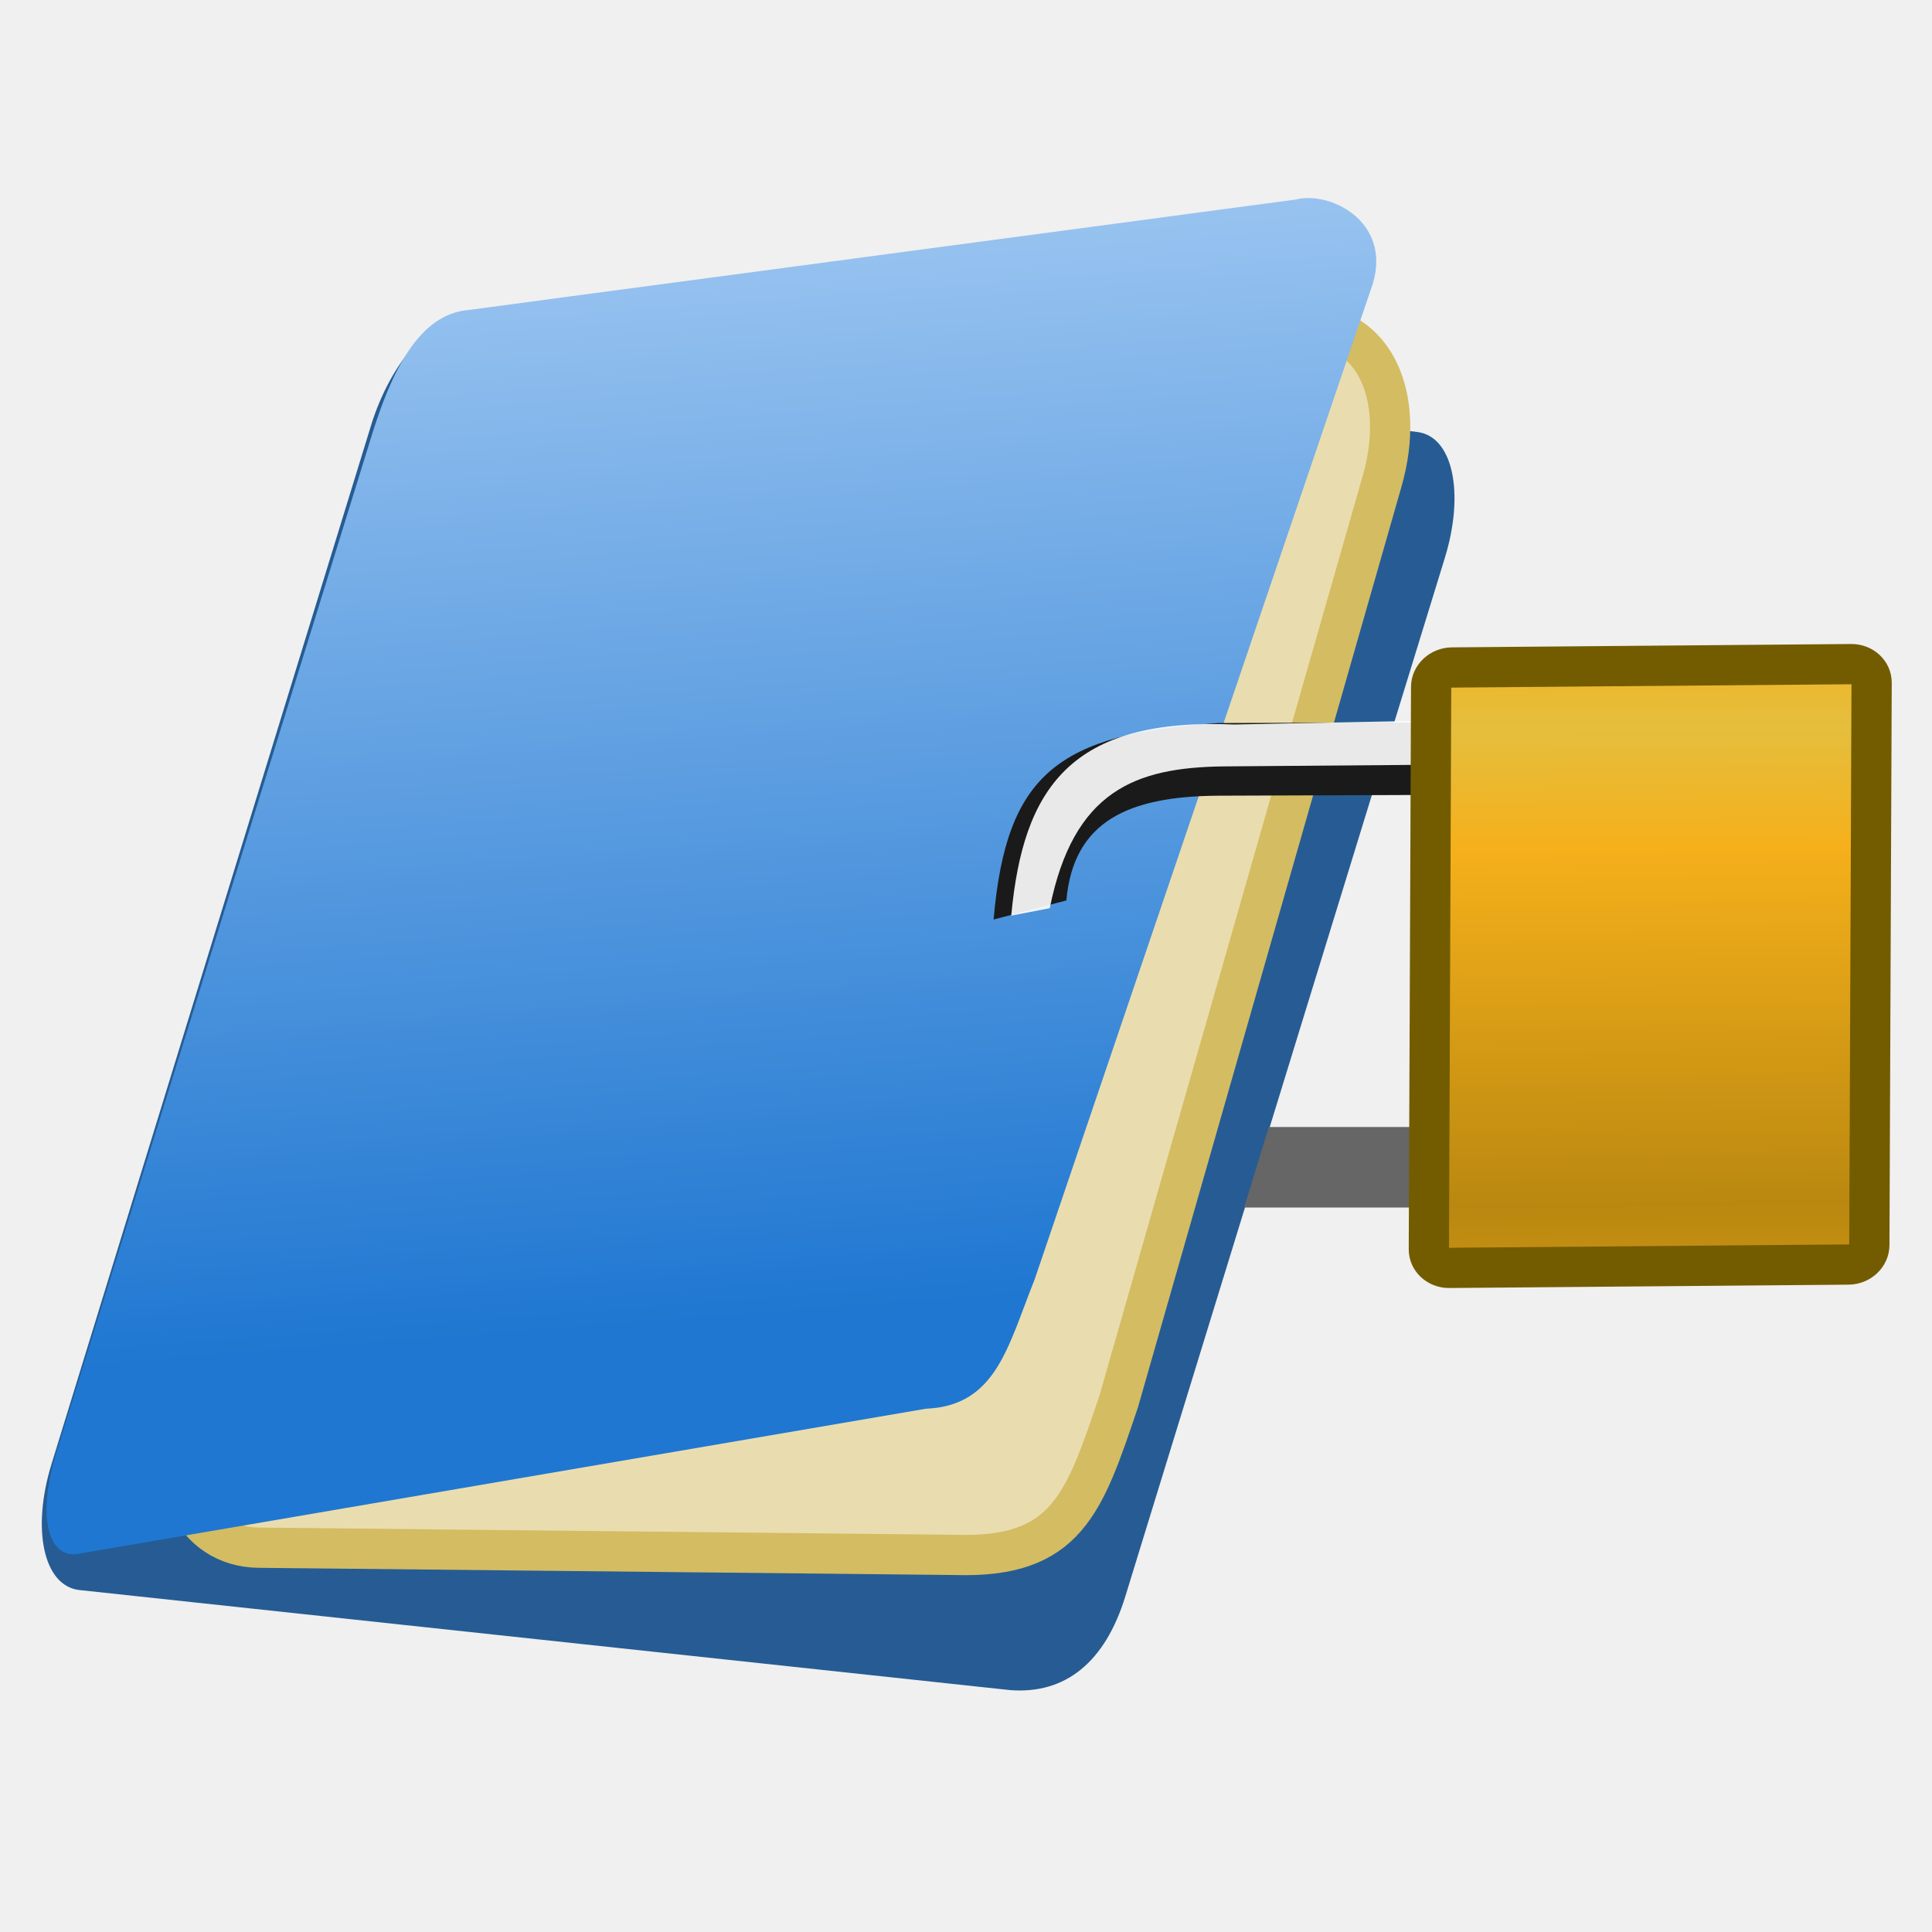
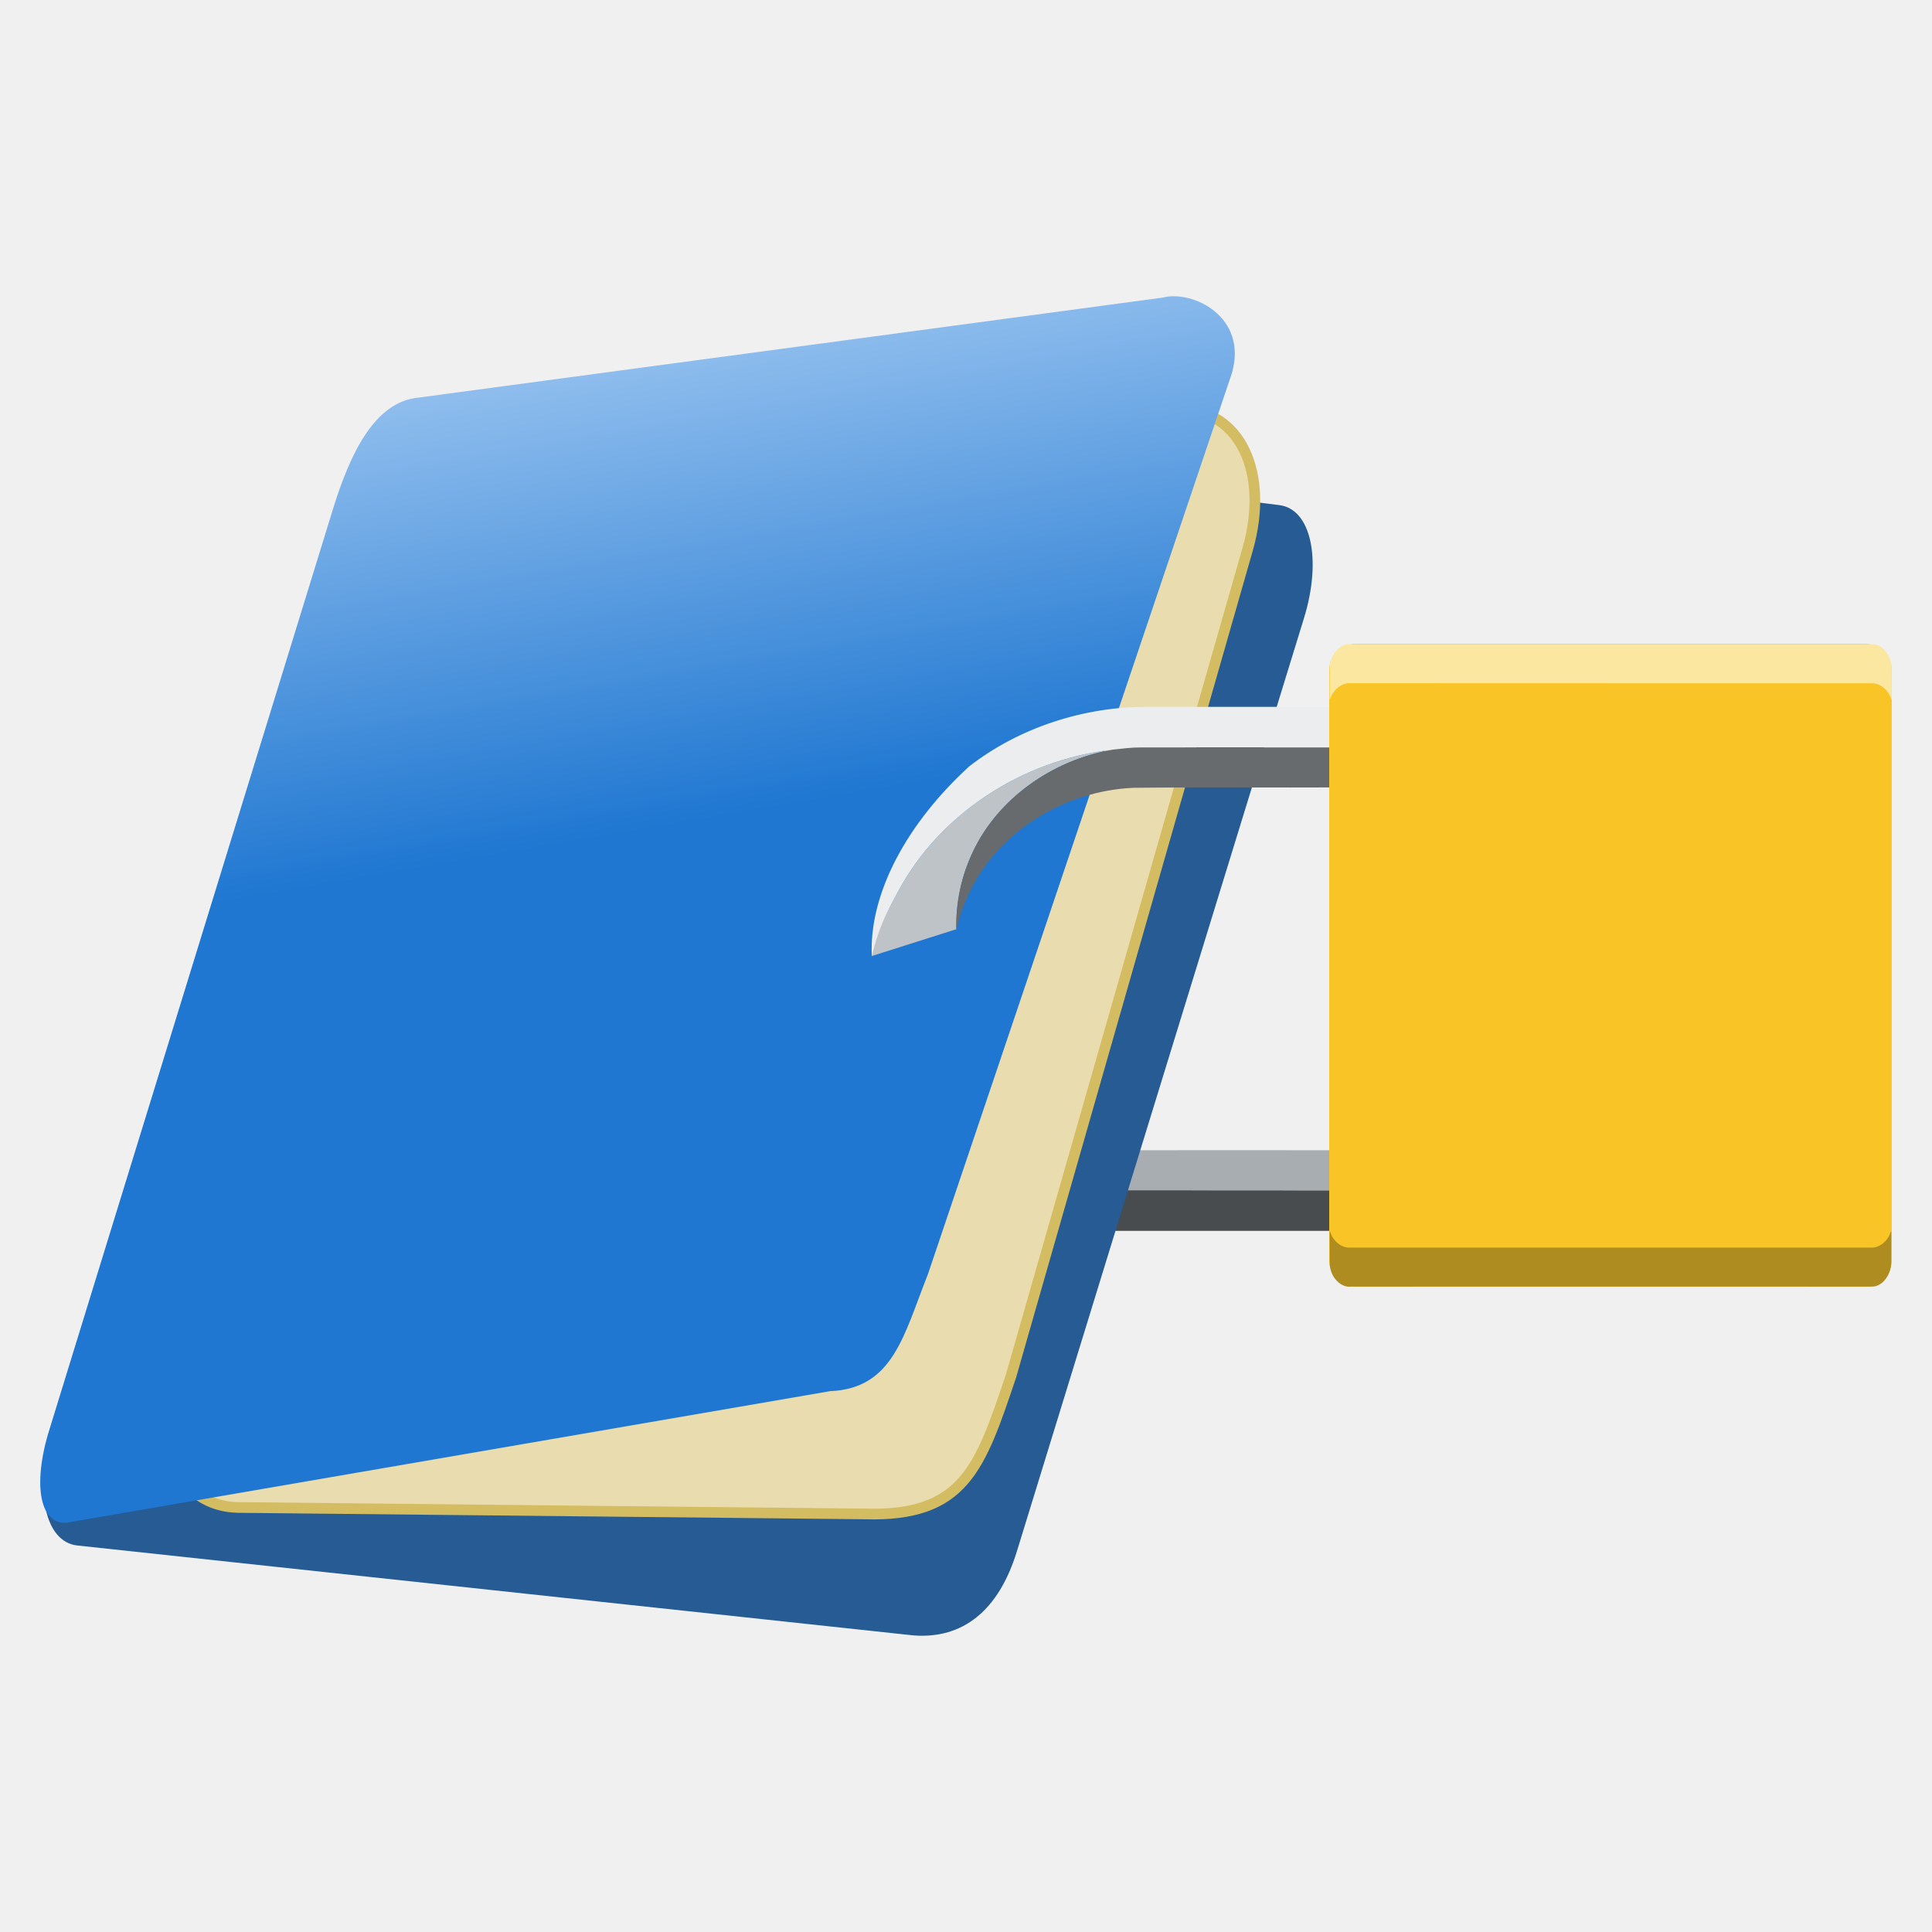
- <svg xmlns="http://www.w3.org/2000/svg" xmlns:xlink="http://www.w3.org/1999/xlink" width="48" version="1" height="48">
+ <svg xmlns="http://www.w3.org/2000/svg" xmlns:xlink="http://www.w3.org/1999/xlink" viewBox="0 0 48 48">
  <defs>
-     <linearGradient id="b">
+     <linearGradient gradientTransform="matrix(.89843 0 0 .90435 -.04 287.21)" xlink:href="#a" id="b" x1="16.278" y1="19.892" x2="13.942" y2="6.25" gradientUnits="userSpaceOnUse" />
+     <linearGradient id="a">
      <stop offset="0" stop-color="#1f77d1" />
      <stop offset="1" stop-color="#98c3f0" />
    </linearGradient>
-     <linearGradient id="a">
-       <stop offset="0" stop-color="#ba8810" />
-       <stop offset=".75" stop-color="#f5b01b" />
-       <stop offset="1" stop-color="#e5be3d" />
-     </linearGradient>
-     <linearGradient y2="52.609" y1="52.609" xlink:href="#a" x2="44.724" x1="15.086" spreadMethod="reflect" id="d" gradientUnits="userSpaceOnUse" gradientTransform="matrix(.39867 0 0 .29248 -36.279 26.873)" />
-     <linearGradient gradientUnits="userSpaceOnUse" y2="6.25" x2="13.942" y1="33" x1="16" id="c" xlink:href="#b" />
  </defs>
-   <path d="M35.897 13.86l-7.94 25.806c-.5 1.624-1.482 2.433-2.863 2.324L1.962 39.503c-.878-.108-1.183-1.502-.683-3.126L9.218 10.57c.5-1.624 1.609-2.844 2.487-2.736l23.509 2.899c.877.108 1.182 1.502.683 3.126z" fill="#265c93" />
-   <path d="M15.177 7.907l17.308.178c1.636.017 2.462 1.744 1.853 3.871l-6.545 22.865c-.858 2.54-1.293 3.896-4.052 3.81l-17.308-.179c-1.636-.017-2.462-1.743-1.853-3.87l6.545-22.865c.61-2.127 2.416-3.827 4.052-3.81z" fill="#e9ddaf" stroke="#d4bc62" />
-   <path d="M34.11 7.04l-8.405 24.748c-.667 1.663-.951 3.14-2.705 3.212L2.036 38.588c-.832.22-1.118-.856-.66-2.416l7.87-25.386c.48-1.545 1.161-2.978 2.382-3.083L32.19 4.958c.832-.22 2.377.523 1.92 2.082z" fill="url(#c)" />
-   <g fill-rule="evenodd">
-     <path d="M24.686 22.845l1.807-.473c.177-1.98 1.556-2.585 3.755-2.603l5.205-.019.008-1.804-5.205.018c-3.953.271-5.256 1.242-5.57 4.881z" fill="#1a1a1a" />
-     <path d="M30.912 30h4.296l-.001-2h-3.685z" fill="#666" />
-     <path d="M25.124 22.749l.957-.185c.587-2.915 2.121-3.497 4.32-3.523l5.14-.041.008-1.098-4.88.098c-4.067-.176-5.252 1.58-5.545 4.749z" opacity=".904" fill="#fff" />
-     <rect transform="matrix(.00405 -1 .99996 -.0084 0 0)" height="10.944" rx=".473" ry=".514" width="14.917" x="-31.804" y="35.628" fill="url(#d)" stroke="#735c00" stroke-linecap="round" stroke-linejoin="round" />
+   <path d="M27.54 30.58c1.6-.001 3.997.002 5.596 0 .005-.346-.004-.692.004-1.037-.022.03-.055.041-.098.03-1.698-.004-3.396.002-5.094-.003z" fill="#494c4f" />
+   <path d="M27.948 29.57c1.698.004 3.396-.001 5.094.003.043.011.076 0 .098-.03-.006-.322 0-.644-.004-.966-1.672-.002-3.344 0-5.015 0z" fill="#a7adb1" />
+   <path d="M32.397 15.358l-7.133 23.185c-.448 1.459-1.332 2.185-2.572 2.088L1.909 38.396c-.789-.097-1.062-1.35-.613-2.809l7.132-23.185c.45-1.459 1.446-2.555 2.234-2.457l21.121 2.604c.79.097 1.063 1.35.614 2.809z" fill="#265c93" />
+   <path d="M13.782 10.01l15.55.16c1.47.015 2.212 1.566 1.665 3.478l-5.88 20.542c-.77 2.281-1.162 3.5-3.64 3.423l-15.55-.16c-1.47-.016-2.213-1.567-1.666-3.478l5.88-20.542c.548-1.912 2.171-3.439 3.64-3.423z" fill="#e9ddaf" stroke="#d4bc62" stroke-width=".265" />
+   <path d="M30.604 293.578l-7.55 22.38c-.6 1.504-.856 2.84-2.431 2.905l-18.835 3.245c-.747.2-1.004-.774-.593-2.185l7.072-22.958c.43-1.397 1.042-2.693 2.14-2.788l18.473-2.482c.747-.2 2.135.472 1.724 1.883z" fill="url(#b)" transform="translate(0 -284.3)" />
+   <g>
+     <path d="M21.66 23.752l2.1-.666a4.238 4.238 0 0 1 .41-1.92c.614-1.31 1.962-2.284 3.478-2.542-2.261.25-4.321 1.624-5.325 3.51-.31.547-.625 1.19-.663 1.618z" fill="#bec3c7" />
+     <path d="M24.074 19.046c-1.545 1.415-2.49 3.162-2.414 4.717.143-.626.343-1.057.663-1.63 1.004-1.885 3.064-3.26 5.325-3.509.231-.025.463-.054.696-.055h5.015c.001-.336.004-.672 0-1.008H28.56c-1.622-.016-3.246.518-4.487 1.485z" fill="#ebedef" />
+     <path d="M24.17 21.166a4.238 4.238 0 0 0-.41 1.92c.08-.307.19-.662.352-.965.707-1.453 2.328-2.476 4.05-2.548 1.732-.02 3.465-.001 5.198-.01 0-.33.002-.662 0-.993h-5.016c-.233 0-.465.029-.696.054-1.516.258-2.864 1.231-3.478 2.542zM33.433 16.997c.002 4.658-.001 9.316.002 13.974l.013-.002c0-.192 0-.384-.002-.575.004-4.466.002-8.933.001-13.399l-.014.001z" fill="#676b6e" />
+     <rect width="13.976" height="15.972" x="33.024" y="15.997" ry=".659" fill="#f9c425" fill-rule="evenodd" />
+     <path d="M33.034 30.607l.002.796c.016.328.274.6.536.562 4.312-.002 8.625 0 12.938 0 .257.005.484-.3.477-.62.001-.245.002-.491.001-.737l-.013-.007c-.074.248-.289.405-.497.396-4.312 0-8.624-.002-12.936 0-.207.01-.42-.152-.495-.396z" fill="#ae8c20" />
+     <path d="M33.034 17.366c.002-.265.001-.53.002-.796.016-.328.274-.6.537-.563 4.316.002 8.632 0 12.948 0 .257-.005.484.3.477.62.002.245.003.492.001.737l-.012.007c-.075-.247-.29-.405-.498-.395-4.315-.001-8.63.002-12.946-.002-.207-.008-.42.153-.496.397z" fill="#fce7a1" />
  </g>
</svg>
